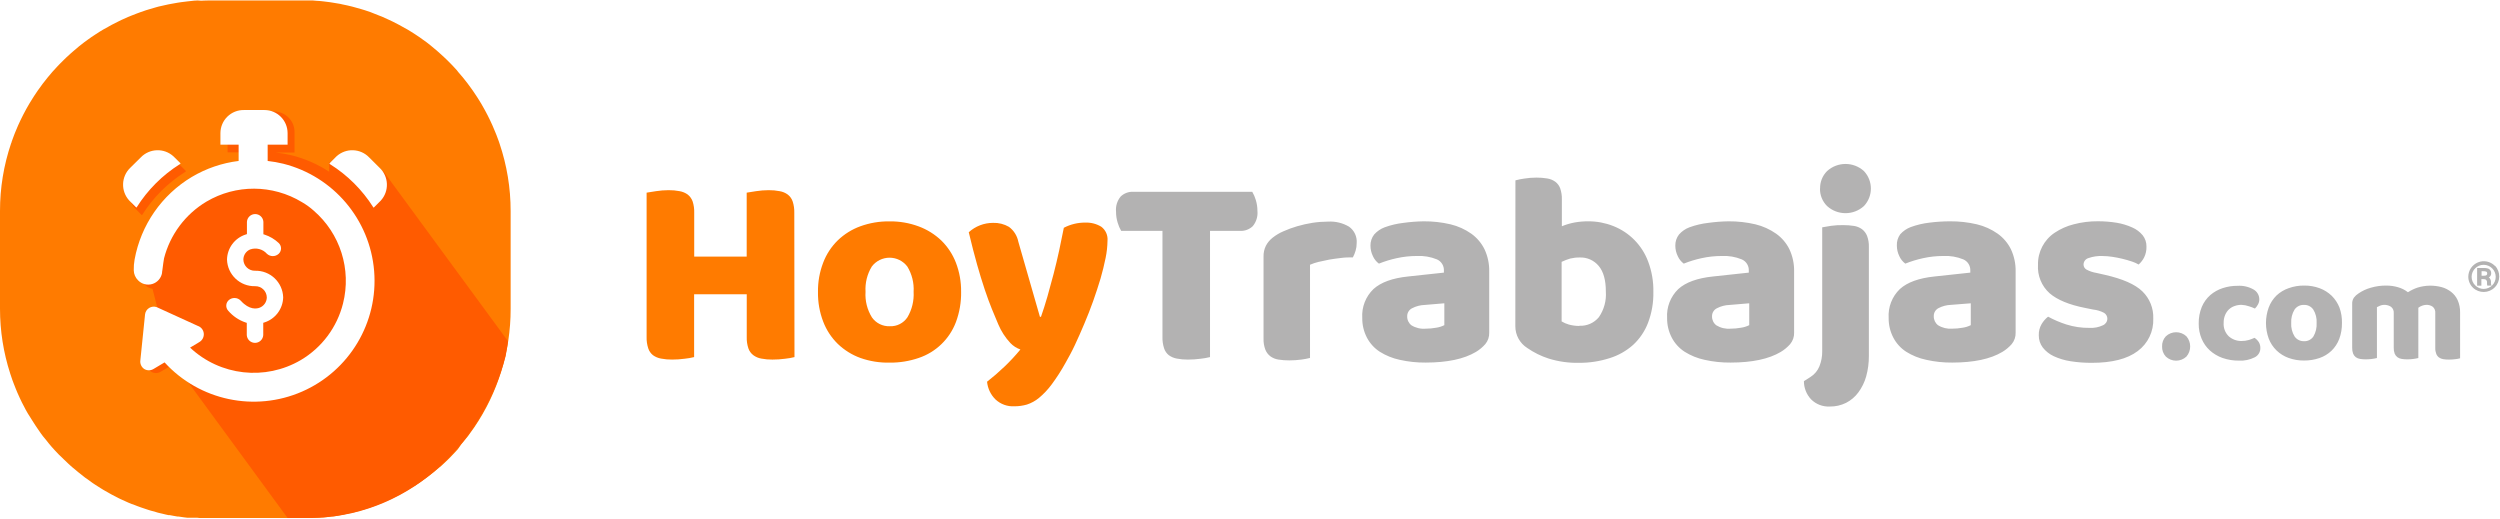
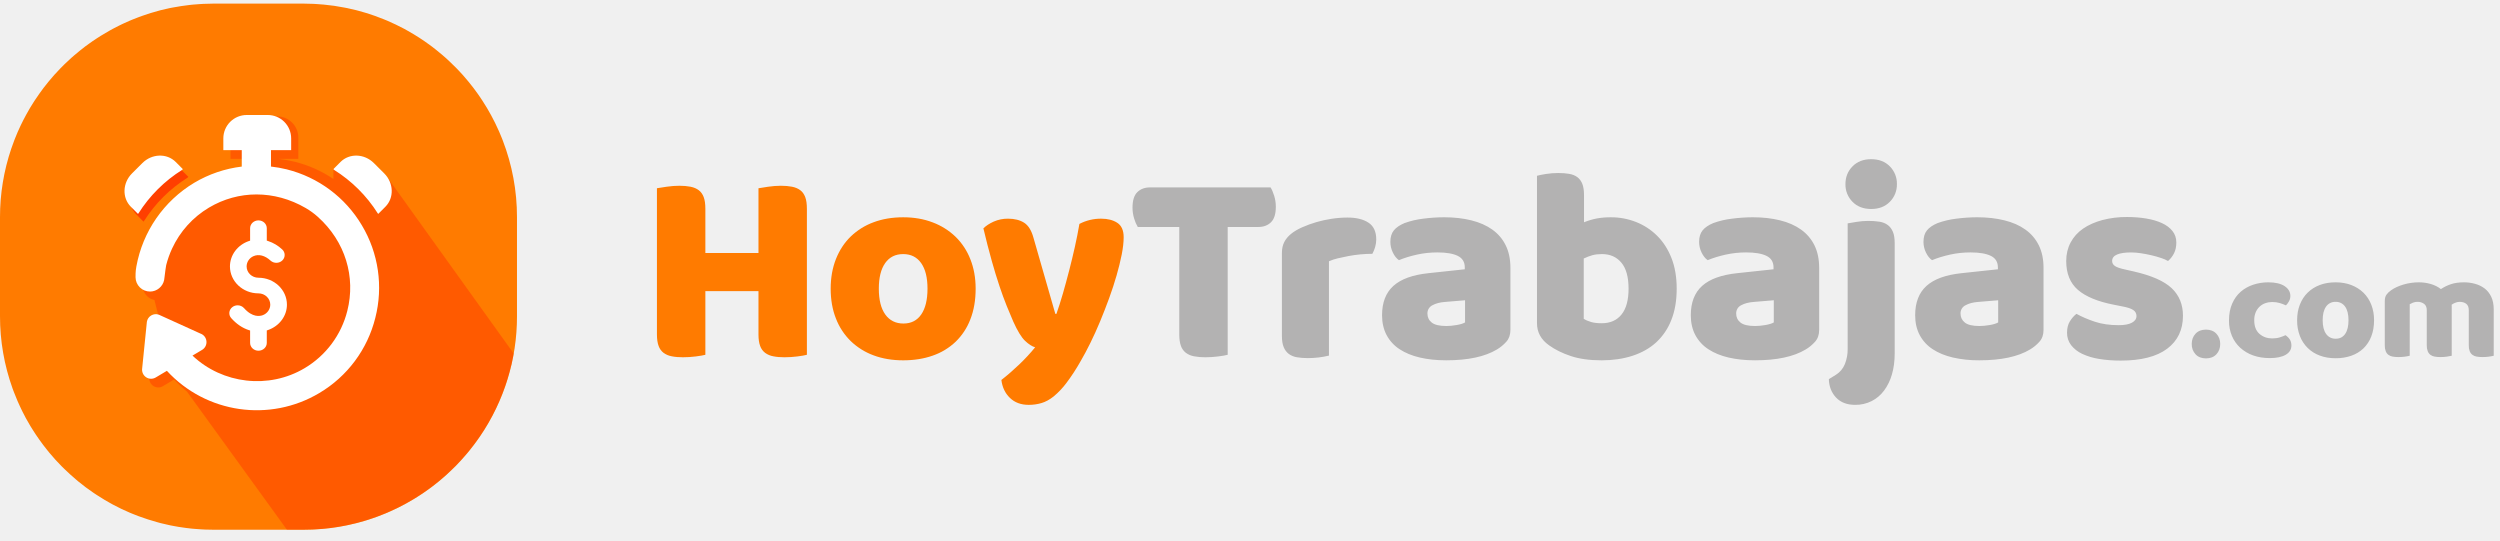
- <svg xmlns="http://www.w3.org/2000/svg" width="188" height="39" viewBox="0 0 188 39">
+ <svg xmlns="http://www.w3.org/2000/svg" width="185" height="40" viewBox="0 0 185 40">
  <g fill="none" fill-rule="evenodd">
-     <path fill="#FFF" d="M-769-1694H671V244H-769z" />
-     <g fill-rule="nonzero">
-       <path fill="#FF7B00" d="M34.662 33.442l.208-.254c.099-.12.194-.24.29-.353.095-.113.112-.148.165-.226.11-.148.219-.3.325-.451a15.78 15.78 0 0 0 2.75-8.926V15.87c.001-1.727-.281-3.443-.835-5.079-.018-.05-.036-.099-.05-.148-.056-.159-.116-.32-.176-.476l-.063-.155a11.405 11.405 0 0 0-.237-.565c-.23-.52-.49-1.028-.776-1.52-.02-.042-.046-.08-.067-.12-.084-.14-.169-.278-.257-.416l-.106-.162a9.63 9.63 0 0 0-.264-.395l-.11-.155c-.095-.134-.19-.268-.289-.395l-.032-.042c-.215-.283-.44-.558-.677-.822l-.099-.13-.296-.322-.176-.183c-.099-.099-.194-.198-.293-.293l-.205-.194a7.31 7.31 0 0 0-.296-.271c-.102-.088-.144-.13-.218-.194l-.43-.36-.353-.282-.286-.205a5.902 5.902 0 0 0-.286-.204l-.285-.19-.304-.195c-.095-.06-.19-.12-.289-.176-.099-.056-.222-.13-.353-.194l-.271-.152-.48-.247-.268-.127-.497-.225-.258-.103a8.219 8.219 0 0 0-.409-.162l-.247-.099L27.44.77l-.282-.085-.497-.14-.198-.054c-.23-.056-.462-.113-.705-.158l-.173-.04-.543-.091-.247-.039a11.29 11.29 0 0 0-.483-.06l-.268-.028c-.17 0-.353-.028-.512-.039h-7.66c-.25 0-.5 0-.748.018l-.257-.018c-.17 0-.353.021-.508.04l-.25.027a10.63 10.63 0 0 0-.484.06l-.26.039c-.177.028-.353.06-.53.095l-.19.036c-.233.045-.466.102-.706.158l-.194.053c-.165.046-.331.092-.497.145l-.264.08-.42.145-.272.1c-.137.049-.275.105-.412.161l-.254.103-.501.225-.257.127-.487.247-.268.152-.353.194-.286.173-.303.197-.29.19-.285.205a8.22 8.22 0 0 0-.282.205c-.092.07-.254.197-.377.296a10.2 10.2 0 0 0-.416.353l-.223.194-.296.271-.2.194-.294.293-.176.183c-.099.106-.201.212-.296.321-.036.04-.067.078-.103.113-.232.268-.458.543-.673.826l-.035.042c-.1.127-.19.26-.286.395-.039.05-.074.102-.113.155l-.264.395c-.036.053-.071.106-.103.162-.088.138-.176.275-.257.416a16.298 16.298 0 0 0-.846 1.64l-.036.085c-.07.159-.137.318-.201.48-.021.05-.039.102-.06.155-.06.155-.12.317-.176.476 0 .05-.032.099-.05.148A15.808 15.808 0 0 0 0 15.871v7.35c0 1.655.259 3.3.769 4.874.053.166.106.332.166.494.031.088.067.18.102.268.035.088.102.264.155.395l.116.279c.057.13.117.257.173.384a10.906 10.906 0 0 0 .356.712c.029.057.057.117.089.173.109.198.222.395.352.586.046.077.092.151.141.225.05.074.156.247.237.37l.162.24.243.353.17.23.289.352.144.184c.145.172.293.352.445.51l.148.156c.11.12.219.236.353.353l.194.19c.102.103.208.201.313.3.106.099.135.127.205.187.07.06.226.201.353.296l.19.162c.177.145.353.286.536.424l.085.056c.159.12.324.236.487.353l.208.137c.127.085.257.166.388.247l.229.141c.13.078.264.152.398.226l.22.123.5.258.127.063c.212.103.423.198.642.29l.194.077.053.025h.028l.388.152.243.088.448.151.243.078.441.123.13.04.124.031.244.056.232.057.226.05h.099l.293.056.26.045h.075l.2.029.262.038.218.025h.607c.102 0 .208 0 .31.021h8.478l.354-.024h.176l.176-.018h.124l.275-.032.353-.046h.112l.145-.02.141-.025.388-.074.123-.025.096-.021c.204-.043.409-.089.61-.141h.056l.501-.141.081-.025h.032l.159-.05.314-.102.091-.032.215-.074.149-.056.532-.208.127-.053.12-.053c.148-.063.3-.134.448-.205l.176-.084c.19-.092.378-.187.561-.286l.127-.07.458-.265.177-.106.254-.162h.024c.078-.05.156-.099.23-.152l.18-.123.395-.279.158-.116c.155-.116.307-.236.459-.353l.19-.158c.145-.12.286-.244.427-.353l.176-.162c.106-.096.208-.198.314-.297l.18-.18c.13-.134.261-.268.388-.409l.18-.197.23-.335z" />
-       <path fill="#FF5B00" d="M29.174 13.35l-.07-.094-.282-.39v.1l-.66-.64a1.793 1.793 0 0 0-2.469-.08l-.12.118-.818-.159v.71a9.22 9.22 0 0 0-2.843-1.24 9.199 9.199 0 0 0-1.174-.204h1.41V9.917c0-.851-.705-1.54-1.576-1.54h-1.88c-.87 0-1.576.689-1.576 1.54v1.54h1.368v1.193c-.483.059-.96.154-1.428.286a2.125 2.125 0 0 0-1.15.413 9.483 9.483 0 0 0-.956.48 8.978 8.978 0 0 0-4.288 6.061c-.048.263-.07.53-.064.796-.008.507.361.945.871 1.034l.434 1.693a.662.662 0 0 0-.462.52l-.353 3.377c-.038.25.073.5.286.645.216.133.49.133.706 0l.828-.48c.298.314.617.606.956.876l7.765 10.603h1.578c7.267-.006 13.033-5.3 14.813-12.163.014-.054.037-.187.07-.398.038-.137.114-.732.114-.732l-9.03-12.312zM10.693 16.157a10.295 10.295 0 0 1 3.238-3.231l.06-.056-.529-.526a1.763 1.763 0 0 0-2.469.081l-.765.758a1.763 1.763 0 0 0-.088 2.47l.529.532.024-.028z" />
-       <path fill="#FFF" d="M21.302 12.312a9.113 9.113 0 0 0-1.174-.208V10.88h1.499v-.87a1.739 1.739 0 0 0-1.739-1.736H18.34a1.74 1.74 0 0 0-1.764 1.735v.871h1.369v1.224a9.025 9.025 0 0 0-3.527 1.206 9.142 9.142 0 0 0-4.296 6.204c-.048.268-.07.54-.063.811.005.285.121.556.324.755a1.058 1.058 0 0 0 1.802-.547s0-.123.032-.268c.032-.24.092-.737.12-.842a6.994 6.994 0 0 1 3.181-4.257 6.99 6.99 0 0 1 7.188.035c.315.181.611.395.882.638a6.973 6.973 0 0 1 2.208 6.98 6.888 6.888 0 0 1-3.175 4.257 6.994 6.994 0 0 1-8.327-.935l.706-.423a.677.677 0 0 0 .324-.642.663.663 0 0 0-.448-.568l-3.09-1.41a.66.66 0 0 0-.877.532l-.353 3.456a.677.677 0 0 0 .286.66.67.67 0 0 0 .705 0l.829-.494a9.085 9.085 0 1 0 8.926-14.94zM10.284 15.582a10.344 10.344 0 0 1 3.242-3.238l.056-.056-.533-.526a1.763 1.763 0 0 0-2.468.081l-.776.766a1.763 1.763 0 0 0-.088 2.468l.532.53.035-.025zM28.536 12.609l-.769-.766a1.763 1.763 0 0 0-2.469-.08l-.529.532.057.056a10.344 10.344 0 0 1 3.24 3.23l.036.036.53-.529a1.763 1.763 0 0 0-.096-2.48z" />
-       <path fill="#FFF" d="M19.521 23.14c-.211.08-.765.19-1.41-.522a.638.638 0 0 0-.477-.208.645.645 0 0 0-.402.137.557.557 0 0 0-.074.815c.35.41.803.717 1.312.889l.088.028v.92a.62.62 0 0 0 1.238 0v-.924l.089-.028a2.031 2.031 0 0 0 1.41-1.887 2.063 2.063 0 0 0-2.116-2 .86.86 0 0 1-.878-.839.832.832 0 0 1 .508-.762c.45-.16.95-.03 1.266.328.25.23.632.23.882 0a.557.557 0 0 0 0-.814 2.822 2.822 0 0 0-1.058-.628l-.092-.028v-.935a.62.62 0 0 0-1.238 0v.924l-.088.028a2.02 2.02 0 0 0-1.41 1.887 2.063 2.063 0 0 0 2.115 2 .86.86 0 0 1 .878.84.843.843 0 0 1-.543.779z" />
-       <path fill="#FF7B00" d="M59.745 26.854a5.156 5.156 0 0 1-.705.123 7.29 7.29 0 0 1-.956.064 4.169 4.169 0 0 1-.832-.075 1.41 1.41 0 0 1-.603-.257 1.09 1.09 0 0 1-.37-.511 2.469 2.469 0 0 1-.124-.864V22.13h-3.957v4.723c-.232.058-.468.099-.706.123a7.28 7.28 0 0 1-.952.064 4.144 4.144 0 0 1-.832-.075 1.46 1.46 0 0 1-.607-.257 1.09 1.09 0 0 1-.353-.511 2.536 2.536 0 0 1-.123-.864V14.488c.152-.028.392-.067.705-.112.313-.049.63-.073.946-.075.279-.003.558.022.832.075.219.037.426.124.607.253.169.134.297.312.37.515.09.28.13.572.12.864v3.288h3.946v-4.808c.152-.028.388-.067.706-.112.313-.049.628-.073.945-.075.278-.003.556.022.829.075.219.036.427.123.606.253.172.132.3.311.37.515.091.28.133.571.124.864l.014 10.846zM72.276 21.944a6.257 6.257 0 0 1-.388 2.272 4.536 4.536 0 0 1-2.797 2.701 6.542 6.542 0 0 1-2.197.353 6.204 6.204 0 0 1-2.197-.353 4.835 4.835 0 0 1-1.696-1.058 4.659 4.659 0 0 1-1.097-1.675 5.964 5.964 0 0 1-.392-2.219 5.9 5.9 0 0 1 .392-2.215A4.659 4.659 0 0 1 63 18.075a4.835 4.835 0 0 1 1.696-1.058 6.204 6.204 0 0 1 2.197-.37c.75-.01 1.495.119 2.197.38a4.962 4.962 0 0 1 1.697 1.059 4.715 4.715 0 0 1 1.1 1.675c.266.697.398 1.438.388 2.183zm-7.188 0a3.255 3.255 0 0 0 .48 1.922c.307.437.814.688 1.347.667a1.513 1.513 0 0 0 1.327-.677c.34-.577.5-1.243.462-1.912a3.276 3.276 0 0 0-.473-1.9 1.675 1.675 0 0 0-2.673 0 3.276 3.276 0 0 0-.47 1.9zM75.07 24.388c-.149-.352-.31-.726-.48-1.15-.17-.423-.353-.91-.536-1.46a41.361 41.361 0 0 1-.575-1.876c-.198-.702-.41-1.52-.628-2.437a2.709 2.709 0 0 1 1.83-.705c.418-.015.832.09 1.193.3.366.271.617.67.705 1.118l1.622 5.643h.082c.165-.466.324-.97.483-1.52.158-.55.31-1.112.462-1.693.151-.582.289-1.164.42-1.764.13-.6.243-1.153.352-1.714a3.403 3.403 0 0 1 1.622-.391c.42-.015.834.093 1.193.31.33.246.508.647.469 1.058a6.793 6.793 0 0 1-.141 1.284 19.732 19.732 0 0 1-.381 1.552c-.16.55-.353 1.11-.554 1.692a30.301 30.301 0 0 1-.67 1.715c-.233.56-.473 1.093-.706 1.594-.232.5-.483.948-.705 1.343a14.26 14.26 0 0 1-1.058 1.644 5.809 5.809 0 0 1-.945.998c-.268.22-.574.387-.903.494a3.361 3.361 0 0 1-.945.13 1.919 1.919 0 0 1-1.411-.511 2.151 2.151 0 0 1-.638-1.337c.437-.34.875-.72 1.315-1.139a14.33 14.33 0 0 0 1.192-1.284 1.93 1.93 0 0 1-.751-.483 4.8 4.8 0 0 1-.913-1.41z" />
-       <path fill="#B3B2B2" d="M84.313 17.363a2.663 2.663 0 0 1-.264-.617 2.726 2.726 0 0 1-.123-.822c-.042-.415.085-.83.352-1.15.251-.239.588-.366.935-.353h8.955c.115.194.205.401.268.618.082.266.124.543.123.821.041.415-.086.83-.353 1.15a1.284 1.284 0 0 1-.934.353h-2.279v9.49a5.156 5.156 0 0 1-.705.124 7.371 7.371 0 0 1-.956.064 4.144 4.144 0 0 1-.832-.075 1.46 1.46 0 0 1-.607-.257 1.09 1.09 0 0 1-.352-.511 2.536 2.536 0 0 1-.124-.864v-7.971h-3.104zM98.513 26.917a5.53 5.53 0 0 1-.65.124 7.03 7.03 0 0 1-.913.06 5.09 5.09 0 0 1-.81-.06 1.41 1.41 0 0 1-.608-.247 1.178 1.178 0 0 1-.38-.505 2.197 2.197 0 0 1-.134-.832v-6.161c-.008-.281.053-.56.176-.812.123-.236.295-.443.504-.606.248-.197.52-.36.811-.483.337-.15.683-.278 1.037-.381a9.1 9.1 0 0 1 1.15-.258c.395-.06.793-.09 1.192-.092a2.786 2.786 0 0 1 1.559.381c.398.283.617.755.575 1.242.001.191-.026.381-.081.564-.05.175-.119.344-.205.504-.289 0-.582 0-.885.043-.303.042-.593.067-.882.123-.289.057-.557.113-.81.173a3.724 3.724 0 0 0-.646.215v7.008zM107.058 16.643a8.56 8.56 0 0 1 2.021.226 4.56 4.56 0 0 1 1.563.705c.423.303.764.705.994 1.171a3.77 3.77 0 0 1 .353 1.676v4.585c.013.318-.093.63-.296.874-.204.23-.442.428-.706.586-.893.531-2.15.798-3.77.8a8.535 8.535 0 0 1-1.96-.208 4.627 4.627 0 0 1-1.496-.606 2.822 2.822 0 0 1-.967-1.059 3.11 3.11 0 0 1-.352-1.48 2.772 2.772 0 0 1 .843-2.177c.561-.508 1.43-.823 2.606-.945l2.69-.29v-.14a.878.878 0 0 0-.521-.854 3.502 3.502 0 0 0-1.51-.257c-.51-.001-1.02.055-1.52.165a8.302 8.302 0 0 0-1.336.41 1.41 1.41 0 0 1-.452-.565 1.788 1.788 0 0 1-.183-.79 1.33 1.33 0 0 1 .278-.836 1.99 1.99 0 0 1 .794-.543c.456-.165.93-.277 1.41-.331.503-.07 1.01-.109 1.517-.117zm.159 8.073c.259 0 .517-.024.772-.07.218-.03.429-.095.625-.194v-1.644l-1.478.124c-.33.01-.652.095-.945.247a.66.66 0 0 0-.37.613.825.825 0 0 0 .317.67c.323.199.701.288 1.079.254zM113.96 13.564c.216-.06.435-.104.656-.134a5.7 5.7 0 0 1 .924-.074c.272-.002.544.02.812.064.218.033.426.118.606.247.17.127.298.301.37.5.09.268.133.55.124.833v2.014c.314-.13.64-.225.973-.286a5.7 5.7 0 0 1 1.02-.085 5.043 5.043 0 0 1 1.869.353 4.585 4.585 0 0 1 2.627 2.673 6.13 6.13 0 0 1 .392 2.279 6.193 6.193 0 0 1-.402 2.331 4.387 4.387 0 0 1-1.118 1.654c-.51.455-1.111.796-1.764.998a7.354 7.354 0 0 1-2.289.353 7.184 7.184 0 0 1-2.303-.321 6.056 6.056 0 0 1-1.6-.79 1.93 1.93 0 0 1-.904-1.644l.007-10.965zm4.808 10.934a1.785 1.785 0 0 0 1.467-.646c.388-.562.573-1.24.525-1.922 0-.863-.178-1.506-.536-1.93a1.763 1.763 0 0 0-1.439-.637 2.8 2.8 0 0 0-.705.08 4.317 4.317 0 0 0-.646.248v4.479c.17.102.353.182.543.236.258.07.524.106.79.106v-.014zM129.983 16.643a8.57 8.57 0 0 1 2.024.226c.56.135 1.089.375 1.56.705.424.302.767.704.997 1.171a3.77 3.77 0 0 1 .353 1.676v4.585c.013.318-.094.63-.3.874-.203.23-.441.428-.705.586-.894.531-2.15.798-3.77.8a8.556 8.556 0 0 1-1.961-.208 4.627 4.627 0 0 1-1.496-.606 2.821 2.821 0 0 1-.966-1.059 3.11 3.11 0 0 1-.353-1.48 2.783 2.783 0 0 1 .843-2.177c.562-.508 1.432-.823 2.61-.945l2.691-.29v-.14a.882.882 0 0 0-.525-.854 3.502 3.502 0 0 0-1.51-.257c-.511 0-1.02.055-1.52.165a8.302 8.302 0 0 0-1.337.41 1.432 1.432 0 0 1-.451-.565 1.788 1.788 0 0 1-.183-.79 1.312 1.312 0 0 1 .278-.836 1.95 1.95 0 0 1 .79-.543 6.21 6.21 0 0 1 1.41-.331c.505-.07 1.012-.109 1.521-.117zm.159 8.073c.259 0 .517-.024.772-.07.219-.03.43-.095.628-.194v-1.644l-1.481.124c-.33.01-.653.095-.946.247a.66.66 0 0 0-.37.613.818.818 0 0 0 .321.67c.322.198.7.287 1.076.254zM136.166 28.335c.296-.19.525-.467.656-.794.141-.355.212-.735.208-1.118v-9.328l.666-.113a5.78 5.78 0 0 1 .91-.053c.272-.002.543.018.811.06.22.033.427.117.607.247.17.13.302.305.38.504.099.266.144.549.135.833v8.178a5.643 5.643 0 0 1-.205 1.563 3.7 3.7 0 0 1-.589 1.199c-.242.33-.559.597-.924.783-.379.187-.797.281-1.22.275a1.852 1.852 0 0 1-1.41-.543 1.993 1.993 0 0 1-.537-1.365l.512-.328zm.705-14.157c-.012-.49.178-.965.525-1.312a2.06 2.06 0 0 1 2.773 0c.695.738.695 1.89 0 2.628a2.06 2.06 0 0 1-2.773 0 1.792 1.792 0 0 1-.532-1.316h.007zM146.644 16.643a8.56 8.56 0 0 1 2.02.226 4.56 4.56 0 0 1 1.563.705c.423.303.765.705.995 1.171a3.77 3.77 0 0 1 .353 1.676v4.585c.012.318-.093.63-.297.874-.203.23-.441.428-.705.586-.889.531-2.142.798-3.76.8a8.535 8.535 0 0 1-1.96-.208 4.627 4.627 0 0 1-1.507-.606 2.822 2.822 0 0 1-.966-1.059 3.11 3.11 0 0 1-.353-1.48 2.772 2.772 0 0 1 .843-2.177c.562-.508 1.43-.823 2.607-.945l2.69-.29v-.14a.878.878 0 0 0-.521-.854 3.502 3.502 0 0 0-1.51-.257c-.511 0-1.02.055-1.52.165a8.302 8.302 0 0 0-1.337.41 1.432 1.432 0 0 1-.451-.565 1.788 1.788 0 0 1-.184-.79 1.33 1.33 0 0 1 .254-.853 1.99 1.99 0 0 1 .794-.543c.456-.166.929-.277 1.41-.332a12.478 12.478 0 0 1 1.542-.099zm.162 8.073c.26 0 .518-.024.773-.07.217-.03.428-.095.624-.194v-1.644l-1.485.117c-.33.01-.652.095-.945.247a.66.66 0 0 0-.353.613.825.825 0 0 0 .318.67c.319.2.693.29 1.068.261zM161.926 23.958c.038.958-.4 1.874-1.171 2.444-.78.59-1.932.884-3.453.882a9.875 9.875 0 0 1-1.601-.12 4.726 4.726 0 0 1-1.263-.38 2.264 2.264 0 0 1-.821-.65 1.481 1.481 0 0 1-.3-.924c-.01-.291.063-.58.208-.832a2.06 2.06 0 0 1 .49-.565c.437.237.895.433 1.369.586.57.18 1.165.267 1.763.257.335.018.669-.046.973-.187a.547.547 0 0 0 .353-.49.515.515 0 0 0-.243-.451 2.282 2.282 0 0 0-.826-.25l-.613-.124c-1.192-.235-2.079-.602-2.66-1.1a2.656 2.656 0 0 1-.874-2.145 2.822 2.822 0 0 1 1.252-2.405c.436-.292.92-.507 1.428-.635a6.951 6.951 0 0 1 1.838-.23c.472 0 .944.038 1.41.114.4.067.79.185 1.16.352.304.132.572.332.784.586.191.241.292.542.285.85.009.28-.05.558-.172.811a1.83 1.83 0 0 1-.416.54 2.469 2.469 0 0 0-.49-.22 8.7 8.7 0 0 0-1.495-.36 5.156 5.156 0 0 0-.731-.059 2.822 2.822 0 0 0-1.058.155.511.511 0 0 0-.37.484c0 .15.077.29.204.37.242.133.506.222.78.264l.638.145c1.315.3 2.25.705 2.804 1.241.55.535.848 1.279.818 2.046zM162.589 26.053c-.011-.281.09-.556.282-.762a1.129 1.129 0 0 1 1.548 0 1.17 1.17 0 0 1 0 1.524c-.434.41-1.113.41-1.548 0a1.058 1.058 0 0 1-.282-.762zM168.56 22.925a1.481 1.481 0 0 0-.519.088c-.158.053-.304.14-.426.254a1.28 1.28 0 0 0-.286.42 1.45 1.45 0 0 0-.11.588 1.28 1.28 0 0 0 .385 1.016c.261.23.598.356.945.353a1.94 1.94 0 0 0 .568-.078c.144-.046.285-.1.423-.162.132.086.243.2.328.332a.84.84 0 0 1 .11.43.758.758 0 0 1-.427.705c-.364.184-.77.27-1.178.247a3.636 3.636 0 0 1-1.241-.2 2.843 2.843 0 0 1-.956-.569 2.5 2.5 0 0 1-.614-.878 2.821 2.821 0 0 1-.219-1.136c-.008-.43.07-.86.233-1.259.144-.34.362-.644.639-.888.274-.234.592-.411.934-.522.36-.117.736-.176 1.115-.173.423-.027.845.071 1.213.282.26.152.42.429.423.73a.783.783 0 0 1-.099.388c-.06.114-.137.219-.229.31a3.597 3.597 0 0 0-.444-.169 1.954 1.954 0 0 0-.568-.11zM176.115 24.286c.007.411-.062.82-.205 1.206-.128.336-.327.64-.586.889a2.469 2.469 0 0 1-.899.543c-.375.129-.77.192-1.167.187a3.301 3.301 0 0 1-1.164-.197 2.557 2.557 0 0 1-.9-.561 2.469 2.469 0 0 1-.585-.889 3.407 3.407 0 0 1 0-2.345c.127-.34.327-.646.586-.9.263-.246.575-.433.917-.55.373-.134.767-.2 1.163-.194a3.23 3.23 0 0 1 1.168.201c.335.125.641.317.9.564.254.253.454.555.585.89.134.37.197.762.187 1.156zm-3.817 0c-.021.358.069.714.258 1.02.16.228.426.361.705.352.28.014.548-.12.706-.353.18-.307.264-.66.243-1.015a1.721 1.721 0 0 0-.25-1.01.811.811 0 0 0-.706-.352.822.822 0 0 0-.705.353c-.182.302-.27.652-.25 1.005zM179.45 21.475c.298-.001.594.04.88.124.27.075.525.203.747.377.23-.148.477-.267.737-.353a3.301 3.301 0 0 1 1.799-.031c.255.07.495.19.705.352.213.164.383.377.494.62.132.298.196.621.187.946v3.432a2.07 2.07 0 0 1-.353.067 3.679 3.679 0 0 1-.487.032 2.645 2.645 0 0 1-.43-.032.734.734 0 0 1-.32-.13.62.62 0 0 1-.202-.269c-.054-.14-.08-.29-.074-.44v-2.625a.56.56 0 0 0-.183-.472.783.783 0 0 0-.501-.148c-.214.011-.42.088-.59.218a.353.353 0 0 1 0 .081v3.7a3.506 3.506 0 0 1-.825.099 2.645 2.645 0 0 1-.43-.032.734.734 0 0 1-.32-.13.656.656 0 0 1-.205-.268 1.189 1.189 0 0 1-.07-.441v-2.607a.54.54 0 0 0-.202-.472.906.906 0 0 0-.822-.088c-.082.033-.162.07-.24.113v3.826a3.587 3.587 0 0 1-.836.099 2.613 2.613 0 0 1-.43-.032.748.748 0 0 1-.324-.13.649.649 0 0 1-.201-.268 1.189 1.189 0 0 1-.07-.441v-3.294a.786.786 0 0 1 .126-.47c.097-.128.217-.238.353-.324.281-.192.592-.336.92-.427a4.01 4.01 0 0 1 1.168-.162zM187.609 19.987a1.167 1.167 0 0 0-1.993.822c0 .312.127.612.353.828a1.17 1.17 0 0 0 1.654-1.654l-.014.004zm-.826 1.742a.889.889 0 0 1-.645-.268.896.896 0 0 1-.272-.652.906.906 0 1 1 .907.917l.01.003z" />
-       <path fill="#B3B2B2" d="M187.32 21.341v-.18a.402.402 0 0 0-.078-.218.29.29 0 0 0-.088-.085l.042-.021a.328.328 0 0 0 .141-.286.353.353 0 0 0-.222-.353.988.988 0 0 0-.353-.045h-.483v1.33h.32v-.491h.12a.455.455 0 0 1 .212.032c.07.057.105.147.092.236v.102l.021.113h.328l-.046-.092a.166.166 0 0 1-.007-.042zm-.706-.945h.134a.504.504 0 0 1 .236.039s.053.031.053.134a.141.141 0 0 1-.091.144.617.617 0 0 1-.187.021h-.145v-.338z" />
-     </g>
+     <path fill="#FF7B00" d="M59.71 26.254c-.15.042-.386.082-.706.123a7.58 7.58 0 0 1-.952.061c-.315 0-.591-.023-.83-.072a1.454 1.454 0 0 1-.603-.255 1.1 1.1 0 0 1-.369-.513c-.082-.217-.123-.504-.123-.86v-3.193h-3.93v4.71c-.15.04-.387.081-.707.122a7.57 7.57 0 0 1-.952.061c-.314 0-.59-.023-.829-.072a1.458 1.458 0 0 1-.604-.255 1.105 1.105 0 0 1-.368-.513c-.082-.217-.124-.504-.124-.86V13.93c.151-.027.39-.064.717-.112.328-.047.641-.072.942-.072.314 0 .59.025.83.072.238.048.44.133.603.256.164.122.287.294.369.512.081.218.123.504.123.86v3.275h3.93v-4.79c.15-.028.39-.065.717-.113a6.65 6.65 0 0 1 .94-.072c.315 0 .592.025.83.072.24.048.44.133.604.256.164.122.287.294.369.512.082.218.123.504.123.86v10.81zM65.033 21.361c0 .833.16 1.47.48 1.914.321.444.768.666 1.342.666.573 0 1.013-.226 1.32-.676.307-.45.46-1.085.46-1.904s-.156-1.45-.47-1.893c-.314-.443-.757-.666-1.33-.666-.575 0-1.018.223-1.332.666-.314.444-.47 1.074-.47 1.893m7.165 0c0 .847-.13 1.6-.389 2.262a4.578 4.578 0 0 1-1.095 1.669 4.65 4.65 0 0 1-1.69 1.023c-.654.233-1.385.349-2.19.349-.805 0-1.535-.123-2.19-.368a4.836 4.836 0 0 1-1.69-1.055 4.7 4.7 0 0 1-1.095-1.67c-.26-.654-.389-1.39-.389-2.21 0-.805.13-1.535.389-2.19.26-.655.624-1.211 1.095-1.669a4.836 4.836 0 0 1 1.69-1.055c.655-.245 1.385-.368 2.19-.368.805 0 1.536.127 2.19.38a4.93 4.93 0 0 1 1.69 1.064 4.697 4.697 0 0 1 1.095 1.668c.259.655.389 1.379.389 2.17M74.983 23.798c-.15-.341-.311-.724-.481-1.147a26.075 26.075 0 0 1-.533-1.454 38.98 38.98 0 0 1-.573-1.873 63.036 63.036 0 0 1-.625-2.426c.192-.19.447-.358.768-.502a2.55 2.55 0 0 1 1.055-.214c.477 0 .873.099 1.187.296.313.198.546.57.696 1.116l1.617 5.63h.082c.164-.463.324-.969.482-1.515.157-.546.31-1.108.46-1.689.15-.58.29-1.16.42-1.74.13-.58.242-1.15.338-1.71a3.41 3.41 0 0 1 1.617-.388c.477 0 .873.102 1.188.307.313.205.47.56.47 1.064 0 .369-.048.796-.143 1.28a18.9 18.9 0 0 1-.38 1.546c-.156.546-.34 1.109-.551 1.688-.213.58-.434 1.15-.666 1.71-.233.56-.471 1.088-.717 1.586-.245.499-.484.945-.716 1.342a14.319 14.319 0 0 1-1.065 1.637 5.851 5.851 0 0 1-.941.993c-.3.239-.6.402-.901.491-.3.089-.615.134-.942.134-.574 0-1.037-.171-1.392-.513-.355-.34-.567-.784-.635-1.33.437-.34.874-.72 1.31-1.136.437-.417.833-.843 1.188-1.28-.232-.068-.481-.228-.747-.481-.266-.252-.557-.727-.87-1.422" />
+     <path fill="#B3B2B2" d="M84.195 16.796a2.635 2.635 0 0 1-.265-.614 2.686 2.686 0 0 1-.124-.82c0-.532.12-.914.359-1.146.238-.232.549-.348.93-.348h8.927c.095.15.184.355.265.614.083.26.124.532.124.82 0 .531-.12.914-.358 1.145-.239.233-.55.349-.932.349h-2.272v9.458c-.15.042-.386.082-.707.123-.32.041-.638.061-.951.061a4.21 4.21 0 0 1-.83-.072 1.454 1.454 0 0 1-.604-.255 1.107 1.107 0 0 1-.368-.512c-.082-.218-.123-.505-.123-.86v-7.943h-3.071zM98.342 26.315a6.638 6.638 0 0 1-1.556.185c-.3 0-.57-.021-.81-.062a1.384 1.384 0 0 1-.603-.245 1.183 1.183 0 0 1-.378-.502c-.09-.212-.134-.488-.134-.829V18.72c0-.313.058-.584.174-.808.116-.226.284-.427.502-.604.219-.178.487-.339.808-.481a8.492 8.492 0 0 1 2.181-.635c.396-.061.792-.093 1.187-.093.656 0 1.174.127 1.557.38.382.252.572.664.572 1.238 0 .191-.027.379-.081.563a2.585 2.585 0 0 1-.205.502 9.705 9.705 0 0 0-1.76.164c-.287.054-.557.112-.81.173a3.575 3.575 0 0 0-.644.215v6.981zM107.022 24.125c.232 0 .488-.024.768-.072.28-.048.488-.113.624-.194V22.22l-1.473.122c-.383.028-.696.11-.943.247a.662.662 0 0 0-.368.614c0 .273.105.495.317.665.212.17.57.256 1.075.256m-.163-8.046c.736 0 1.408.075 2.016.226.607.15 1.126.378 1.556.686.43.307.76.695.992 1.166.233.47.348 1.027.348 1.669v4.585c0 .355-.098.646-.297.87a2.95 2.95 0 0 1-.705.584c-.888.532-2.137.799-3.747.799-.723 0-1.376-.07-1.955-.205-.58-.136-1.078-.341-1.495-.615a2.825 2.825 0 0 1-.962-1.044c-.225-.422-.338-.914-.338-1.474 0-.941.28-1.664.84-2.17.56-.504 1.425-.818 2.6-.941l2.682-.287v-.143c0-.396-.175-.68-.522-.85-.348-.17-.85-.255-1.505-.255-.52 0-1.023.054-1.515.163-.492.109-.935.246-1.33.41-.179-.123-.329-.31-.451-.564a1.783 1.783 0 0 1-.184-.788c0-.355.085-.637.255-.85.171-.211.434-.392.789-.541a6.14 6.14 0 0 1 1.402-.329 12.224 12.224 0 0 1 1.526-.102M118.528 23.92c.627 0 1.116-.215 1.464-.645.348-.43.522-1.067.522-1.914 0-.86-.178-1.501-.533-1.925-.355-.422-.832-.634-1.433-.634-.273 0-.509.028-.706.082a3.966 3.966 0 0 0-.645.246v4.462c.15.096.33.175.543.236.211.062.474.092.788.092zm-4.79-10.912c.136-.04.353-.085.654-.133.3-.047.607-.072.92-.072.301 0 .571.021.81.063.238.04.44.121.604.245.163.123.286.29.368.501.082.212.123.488.123.83v2.005c.34-.135.666-.23.973-.286a5.791 5.791 0 0 1 1.013-.082 5.03 5.03 0 0 1 1.863.348c.587.232 1.105.57 1.556 1.014.45.444.805.992 1.065 1.648.259.655.388 1.412.388 2.272 0 .887-.133 1.662-.4 2.324a4.426 4.426 0 0 1-1.114 1.648c-.478.437-1.062.767-1.751.994-.69.224-1.45.337-2.282.337-.902 0-1.666-.106-2.293-.318-.629-.211-1.16-.474-1.598-.788-.6-.423-.9-.969-.9-1.638V13.008zM129.869 24.125c.232 0 .488-.024.768-.072.28-.048.488-.113.624-.194V22.22l-1.473.122c-.383.028-.696.11-.943.247a.662.662 0 0 0-.368.614c0 .273.106.495.317.665.212.17.57.256 1.075.256m-.163-8.046c.736 0 1.408.075 2.016.226.607.15 1.126.378 1.556.686.43.307.76.695.993 1.166.232.47.347 1.027.347 1.669v4.585c0 .355-.098.646-.296.87a2.95 2.95 0 0 1-.706.584c-.888.532-2.136.799-3.747.799-.723 0-1.375-.07-1.955-.205-.58-.136-1.078-.341-1.494-.615a2.821 2.821 0 0 1-.963-1.044c-.225-.422-.338-.914-.338-1.474 0-.941.28-1.664.84-2.17.56-.504 1.426-.818 2.6-.941l2.682-.287v-.143c0-.396-.174-.68-.522-.85-.348-.17-.85-.255-1.505-.255a6.97 6.97 0 0 0-1.515.163c-.49.109-.935.246-1.33.41-.179-.123-.328-.31-.451-.564a1.783 1.783 0 0 1-.184-.788c0-.355.085-.637.255-.85.171-.211.434-.392.789-.541a6.14 6.14 0 0 1 1.402-.329 12.224 12.224 0 0 1 1.526-.102M136.563 13.623c0-.52.174-.956.522-1.31.348-.356.808-.533 1.382-.533.574 0 1.033.177 1.382.532a1.8 1.8 0 0 1 .522 1.31 1.8 1.8 0 0 1-.522 1.311c-.349.355-.808.532-1.382.532-.574 0-1.034-.177-1.382-.532a1.797 1.797 0 0 1-.522-1.31zm-.696 14.105c.3-.192.518-.454.655-.788a2.93 2.93 0 0 0 .205-1.116V16.53c.15-.028.372-.065.666-.113a5.543 5.543 0 0 1 1.698-.01c.24.04.44.123.605.246.164.122.29.29.378.501.09.212.133.489.133.829v8.169c0 .572-.068 1.091-.205 1.556a3.703 3.703 0 0 1-.583 1.198c-.252.334-.56.593-.921.777a2.648 2.648 0 0 1-1.219.276c-.6 0-1.071-.18-1.412-.542-.34-.362-.518-.816-.532-1.361l.532-.328zM146.472 24.125c.232 0 .488-.024.768-.072.28-.048.487-.113.624-.194V22.22l-1.473.122c-.383.028-.697.11-.942.247a.661.661 0 0 0-.37.614c0 .273.106.495.318.665.212.17.57.256 1.075.256m-.163-8.046c.736 0 1.408.075 2.016.226.607.15 1.126.378 1.555.686.43.307.761.695.994 1.166.232.47.347 1.027.347 1.669v4.585c0 .355-.098.646-.296.87a2.95 2.95 0 0 1-.706.584c-.888.532-2.136.799-3.747.799a8.59 8.59 0 0 1-1.955-.205c-.58-.136-1.079-.341-1.495-.615a2.827 2.827 0 0 1-.962-1.044c-.225-.422-.338-.914-.338-1.474 0-.941.28-1.664.84-2.17.56-.504 1.426-.818 2.6-.941l2.682-.287v-.143c0-.396-.174-.68-.522-.85-.348-.17-.85-.255-1.505-.255-.519 0-1.024.054-1.516.163-.49.109-.934.246-1.33.41-.178-.123-.328-.31-.45-.564a1.783 1.783 0 0 1-.184-.788c0-.355.085-.637.256-.85.17-.211.432-.392.788-.541a6.14 6.14 0 0 1 1.403-.329 12.216 12.216 0 0 1 1.525-.102M161.539 23.368c0 1.036-.388 1.85-1.166 2.436-.779.586-1.925.88-3.44.88-.573 0-1.105-.041-1.597-.123a4.564 4.564 0 0 1-1.259-.379 2.24 2.24 0 0 1-.818-.644 1.475 1.475 0 0 1-.298-.922c0-.328.068-.604.205-.83.136-.224.3-.411.491-.562.396.218.85.413 1.362.584.512.17 1.102.255 1.77.255.423 0 .747-.061.973-.184.225-.122.338-.287.338-.491a.513.513 0 0 0-.246-.45c-.164-.11-.437-.198-.82-.267l-.613-.122c-1.188-.232-2.072-.597-2.651-1.095-.58-.499-.87-1.212-.87-2.14 0-.505.109-.963.327-1.371.218-.41.526-.752.921-1.024.397-.274.871-.484 1.424-.635a6.992 6.992 0 0 1 1.832-.225c.504 0 .979.038 1.423.112.443.075.829.188 1.156.339.328.15.587.344.778.583.191.238.287.522.287.85 0 .313-.058.583-.174.807a1.828 1.828 0 0 1-.44.564 2.48 2.48 0 0 0-.492-.215 7.792 7.792 0 0 0-.716-.205 10.048 10.048 0 0 0-.789-.153 4.851 4.851 0 0 0-.726-.061c-.45 0-.798.05-1.045.152-.245.103-.368.263-.368.482 0 .15.069.273.205.369.136.095.396.184.778.265l.634.144c1.31.3 2.242.713 2.795 1.239.553.525.829 1.204.829 2.037M162.188 25.456c0-.305.094-.558.282-.761.189-.202.446-.304.772-.304s.583.102.77.304c.19.203.284.456.284.76 0 .305-.094.559-.283.762-.188.202-.445.304-.771.304s-.583-.102-.772-.304a1.078 1.078 0 0 1-.282-.761M168.15 22.348c-.18 0-.353.029-.516.087a1.195 1.195 0 0 0-.424.256 1.262 1.262 0 0 0-.288.417 1.47 1.47 0 0 0-.108.587c0 .45.129.786.386 1.01.257.225.57.338.94.338.217 0 .405-.026.564-.077.16-.05.301-.104.424-.162.145.101.254.212.326.331.072.12.11.262.11.43 0 .297-.143.527-.425.69-.283.162-.674.244-1.174.244-.455 0-.868-.067-1.238-.2a2.805 2.805 0 0 1-.951-.566 2.501 2.501 0 0 1-.614-.875 2.86 2.86 0 0 1-.217-1.13c0-.478.077-.897.234-1.255.156-.359.367-.654.635-.886.268-.231.578-.406.93-.521a3.543 3.543 0 0 1 1.113-.174c.521 0 .924.095 1.206.282.283.19.424.432.424.728a.794.794 0 0 1-.098.386c-.065.12-.141.223-.228.31a3.526 3.526 0 0 0-.445-.169 1.879 1.879 0 0 0-.566-.08M171.878 23.695c0 .442.084.781.255 1.016a.83.83 0 0 0 .711.354c.304 0 .538-.12.701-.36.163-.238.244-.575.244-1.01 0-.434-.083-.77-.249-1.004a.816.816 0 0 0-.706-.354.817.817 0 0 0-.707.354c-.166.235-.25.57-.25 1.004m3.804 0c0 .45-.07.85-.207 1.201a2.442 2.442 0 0 1-.58.886c-.251.238-.55.42-.898.543a3.459 3.459 0 0 1-1.162.185c-.428 0-.816-.065-1.163-.196a2.476 2.476 0 0 1-1.478-1.445 3.144 3.144 0 0 1-.206-1.174c0-.427.068-.814.207-1.162.137-.348.33-.643.581-.886.25-.242.548-.43.896-.56.347-.13.735-.195 1.163-.195.428 0 .814.067 1.162.201.348.135.647.322.897.565.25.243.443.538.581.885.138.348.207.732.207 1.152M179.006 20.892c.297 0 .588.042.875.125.285.083.534.208.744.375a3.25 3.25 0 0 1 .733-.359c.272-.094.6-.141.984-.141.275 0 .544.037.81.109.264.073.5.186.706.342.206.155.37.362.494.619.123.257.184.571.184.94v3.423a3.522 3.522 0 0 1-.825.098c-.16 0-.302-.011-.43-.033a.729.729 0 0 1-.32-.13.628.628 0 0 1-.201-.266 1.16 1.16 0 0 1-.07-.44v-2.597c0-.217-.062-.376-.186-.473-.123-.098-.289-.148-.5-.148a.88.88 0 0 0-.326.072.945.945 0 0 0-.26.147.348.348 0 0 1 .01.081v3.689c-.079.022-.196.043-.353.065a3.42 3.42 0 0 1-.472.033 2.56 2.56 0 0 1-.43-.033.728.728 0 0 1-.32-.13.627.627 0 0 1-.2-.266 1.144 1.144 0 0 1-.072-.44v-2.597c0-.217-.067-.376-.2-.473a.797.797 0 0 0-.484-.148.872.872 0 0 0-.337.06c-.094.04-.174.079-.24.115v3.814a3.497 3.497 0 0 1-.825.098c-.159 0-.302-.011-.43-.033a.735.735 0 0 1-.32-.13.621.621 0 0 1-.2-.266 1.158 1.158 0 0 1-.071-.44v-3.282c0-.196.042-.351.125-.467.083-.115.197-.225.342-.326.246-.174.553-.315.918-.424a4.014 4.014 0 0 1 1.147-.163" />
+     <path fill="#FF7B00" d="M34.534 33.585l.21-.252a15.883 15.883 0 0 0 .773-1.038 15.723 15.723 0 0 0 2.74-8.893v-7.336a15.752 15.752 0 0 0-1.057-5.684l-.06-.154a14.21 14.21 0 0 0-.198-.476l-.04-.087a15.466 15.466 0 0 0-1.2-2.21 18.23 18.23 0 0 0-.263-.393l-.11-.155a16.125 16.125 0 0 0-.288-.393c-.01-.015-.022-.028-.033-.042-.214-.281-.44-.554-.672-.819l-.1-.116c-.098-.109-.198-.214-.297-.32l-.175-.183a14.355 14.355 0 0 0-.494-.483c-.097-.091-.194-.183-.295-.272-.072-.065-.146-.128-.22-.192-.142-.12-.285-.24-.431-.357-.12-.096-.237-.19-.36-.283-.092-.07-.187-.137-.282-.205-.094-.068-.188-.136-.283-.202-.096-.065-.192-.128-.289-.192a14.748 14.748 0 0 0-.922-.56c-.09-.052-.18-.103-.27-.152a17.165 17.165 0 0 0-1.238-.595c-.085-.037-.17-.07-.255-.105a17.121 17.121 0 0 0-.681-.26c-.139-.05-.279-.097-.419-.142-.087-.028-.174-.057-.262-.083-.164-.05-.33-.096-.496-.141-.064-.018-.129-.037-.194-.053-.23-.06-.461-.113-.695-.16-.062-.014-.127-.024-.19-.036a14.353 14.353 0 0 0-1.535-.222 15.32 15.32 0 0 0-.507-.038c-.08-.005-.158-.011-.238-.015a15.493 15.493 0 0 0-.746-.019h-6.664-.002c-.25 0-.499.007-.746.02-.08.003-.158.009-.237.014-.17.01-.34.022-.508.038l-.269.028A17.573 17.573 0 0 0 12.77.56c-.063.012-.126.022-.19.035-.233.048-.465.102-.694.16L11.69.81c-.166.045-.331.092-.496.142-.088.026-.174.055-.262.083-.14.045-.28.092-.42.142-.09.032-.18.064-.27.099-.138.051-.274.106-.41.161-.085.035-.17.068-.254.104-.168.072-.333.148-.498.225-.087.04-.173.083-.259.125-.162.08-.323.162-.481.247-.091.048-.18.1-.27.15a16.073 16.073 0 0 0-.62.367c-.103.064-.204.13-.304.195-.096.063-.192.126-.287.191-.096.066-.191.135-.286.203-.093.068-.188.134-.281.204a19.332 19.332 0 0 0-.79.64c-.073.064-.148.127-.22.192a15.376 15.376 0 0 0-.497.463c-.098.096-.195.194-.292.292a21.732 21.732 0 0 0-.472.504l-.098.114c-.234.266-.459.539-.674.82-.011.014-.023.027-.033.042-.098.129-.193.26-.287.393a16.706 16.706 0 0 0-.375.548l-.104.163c-.087.137-.172.275-.256.415l-.066.117c-.284.49-.543.995-.774 1.516l-.039.085c-.069.157-.134.317-.197.477l-.061.154a13.816 13.816 0 0 0-.225.623A15.757 15.757 0 0 0 0 16.065v7.337a15.793 15.793 0 0 0 .93 5.348l.102.27a13.492 13.492 0 0 0 .272.67c.056.129.114.256.174.383a12.475 12.475 0 0 0 .351.707l.09.174c.108.197.22.393.336.584.046.076.094.149.14.224.077.123.155.246.236.368a18.156 18.156 0 0 0 .576.81c.092.123.188.243.284.363.05.061.097.123.147.183.143.173.291.344.442.51.047.053.097.103.146.156.11.118.22.235.333.35l.194.19a15.732 15.732 0 0 0 .86.782c.062.052.124.107.187.159.177.144.354.285.537.421l.082.059c.16.118.322.234.487.346.068.047.137.091.205.137a17.187 17.187 0 0 0 .615.386c.13.078.263.153.397.228.073.04.145.082.219.122.164.088.33.172.498.254l.128.065c.21.1.423.197.637.288.064.028.13.052.194.079l.054.021c.009.005.018.008.028.012.128.051.256.102.386.151a16.709 16.709 0 0 0 1.37.44c.043.013.086.025.13.036.041.012.083.024.124.034a13.702 13.702 0 0 0 .475.11c.074.018.15.036.225.052l.099.019c.096.019.194.036.29.054.087.015.173.032.26.046l.073.01c.067.011.135.021.203.03.086.014.173.026.26.037.071.01.144.017.216.025l.097.012.125.014.161.014a22.031 22.031 0 0 0 .53.038l.146.008.146.007c.2.007.4.012.601.012h6.662c.202 0 .403-.005.604-.013.049-.001.096-.004.145-.006l.13-.007a11.465 11.465 0 0 0 .52-.036l.176-.016.122-.014.274-.03.018-.002c.113-.015.226-.031.338-.048l.112-.016.146-.023.139-.025c.13-.023.259-.047.387-.072l.124-.025.092-.02c.205-.044.408-.09.61-.142l.055-.015c.168-.044.334-.09.5-.139.027-.008.053-.017.08-.024l.032-.011.158-.048c.105-.033.209-.067.312-.103l.09-.031.216-.075.149-.056c.177-.066.353-.136.528-.208l.126-.052.121-.053.014-.006a17.051 17.051 0 0 0 .623-.288c.188-.093.375-.188.559-.288l.125-.07c.154-.084.306-.172.457-.262.06-.036.119-.07.178-.107.084-.052.168-.106.252-.16l.025-.016c.076-.049.153-.097.228-.147l.18-.124c.132-.09.262-.184.391-.278.053-.039.107-.077.16-.117.154-.116.305-.236.455-.358.064-.052.128-.104.19-.157.145-.12.287-.243.426-.369a13.958 13.958 0 0 0 .486-.46c.061-.058.122-.117.182-.177.131-.133.26-.268.387-.406a16.789 16.789 0 0 0 .452-.515" />
+     <path fill="#FF7B00" fill-opacity=".5" d="M29.066 13.682a1.79 1.79 0 0 0-.068-.095l-.283-.395.014.101-.657-.655c-.706-.703-1.81-.74-2.467-.08l-.12.12-.816-.162v.726a9 9 0 0 0-2.83-1.267 9.246 9.246 0 0 0-1.17-.207v-.014h1.408v-1.572c0-.867-.703-1.569-1.568-1.569h-1.883c-.866 0-1.57.702-1.57 1.569v1.572h1.364v1.217a9.06 9.06 0 0 0-1.422.291c-.374.002-.76.153-1.146.42a9.014 9.014 0 0 0-.953.49 9.122 9.122 0 0 0-4.275 6.181c-.024.127-.069.363-.063.81.003.286.117.553.322.751.153.15.338.245.544.285l.432 1.725a.662.662 0 0 0-.46.532l-.347 3.443a.674.674 0 0 0 .284.658l.003.001a.667.667 0 0 0 .717.018l.825-.491c.299.325.618.62.953.892L21.233 39.2h1.226c7.477 0 13.737-5.195 15.376-12.172h.006c.037-.139.175-.865.175-.865l-8.95-12.481z" style="mix-blend-mode:multiply" />
+     <path fill="#FF8318" d="M10.653 16.363a10.255 10.255 0 0 1 3.228-3.217l.058-.059-.528-.529c-.658-.66-1.762-.623-2.468.08l-.767.764c-.705.704-.745 1.809-.087 2.468l.527.53.037-.037z" style="mix-blend-mode:multiply" />
+     <path fill="#FFF" d="M21.223 12.533a9.26 9.26 0 0 0-1.17-.208V11.11h1.493v-.869a1.73 1.73 0 0 0-1.731-1.731h-1.557a1.73 1.73 0 0 0-1.731 1.731v.869h1.363v1.217a8.992 8.992 0 0 0-3.521 1.201 9.118 9.118 0 0 0-4.276 6.181c-.024.127-.068.364-.063.81.004.285.118.552.322.751.206.2.468.305.762.305.496-.007.93-.363 1.032-.85a7.47 7.47 0 0 0 .035-.266c.029-.238.09-.734.117-.84.107-.42.254-.833.438-1.23a6.895 6.895 0 0 1 2.727-3.025c2.164-1.29 4.84-1.32 7.164.033.313.182.608.396.878.637 2.053 1.831 2.83 4.464 2.197 6.967a6.87 6.87 0 0 1-3.16 4.243c-2.645 1.576-6.079 1.175-8.298-.93l.71-.422a.668.668 0 0 0 .323-.64.663.663 0 0 0-.444-.568l-3.08-1.398a.663.663 0 0 0-.564.057.663.663 0 0 0-.32.468l-.348 3.444a.674.674 0 0 0 .285.658l.002.001a.666.666 0 0 0 .717.018l.825-.491a9.044 9.044 0 0 0 11.286 1.64 8.987 8.987 0 0 0 4.136-5.555 8.99 8.99 0 0 0-.994-6.854 8.992 8.992 0 0 0-5.555-4.138M10.246 15.791a10.269 10.269 0 0 1 3.228-3.217l.058-.058-.528-.53c-.657-.659-1.762-.623-2.467.08l-.767.765c-.706.703-.745 1.808-.088 2.467l.527.53.037-.037zM28.432 12.83l-.767-.764c-.706-.703-1.81-.739-2.468-.08l-.527.53.058.058c1.284.806 2.4 1.902 3.227 3.217l.037.036.528-.529c.657-.66.618-1.764-.088-2.467" />
+     <path fill="#FFF" d="M19.449 23.322c-.21.079-.762.188-1.389-.519a.633.633 0 0 0-.474-.21.637.637 0 0 0-.4.139.563.563 0 0 0-.215.394.548.548 0 0 0 .14.415c.38.43.832.736 1.307.888l.09.029v.916c0 .32.277.579.617.579.34 0 .617-.26.617-.579v-.92l.086-.03c.848-.293 1.405-1.046 1.405-1.879 0-1.1-.945-1.993-2.108-1.993-.482 0-.875-.375-.875-.836 0-.326.199-.624.507-.76.388-.17.849-.052 1.261.327.246.226.64.22.877-.013a.556.556 0 0 0-.013-.813 2.804 2.804 0 0 0-1.05-.623l-.09-.029v-.918c0-.319-.278-.579-.617-.579-.34 0-.617.26-.617.579v.92l-.088.03c-.839.284-1.404 1.038-1.404 1.879 0 1.099.946 1.993 2.109 1.993.482 0 .875.374.875.836 0 .34-.221.653-.551.777" />
  </g>
</svg>
